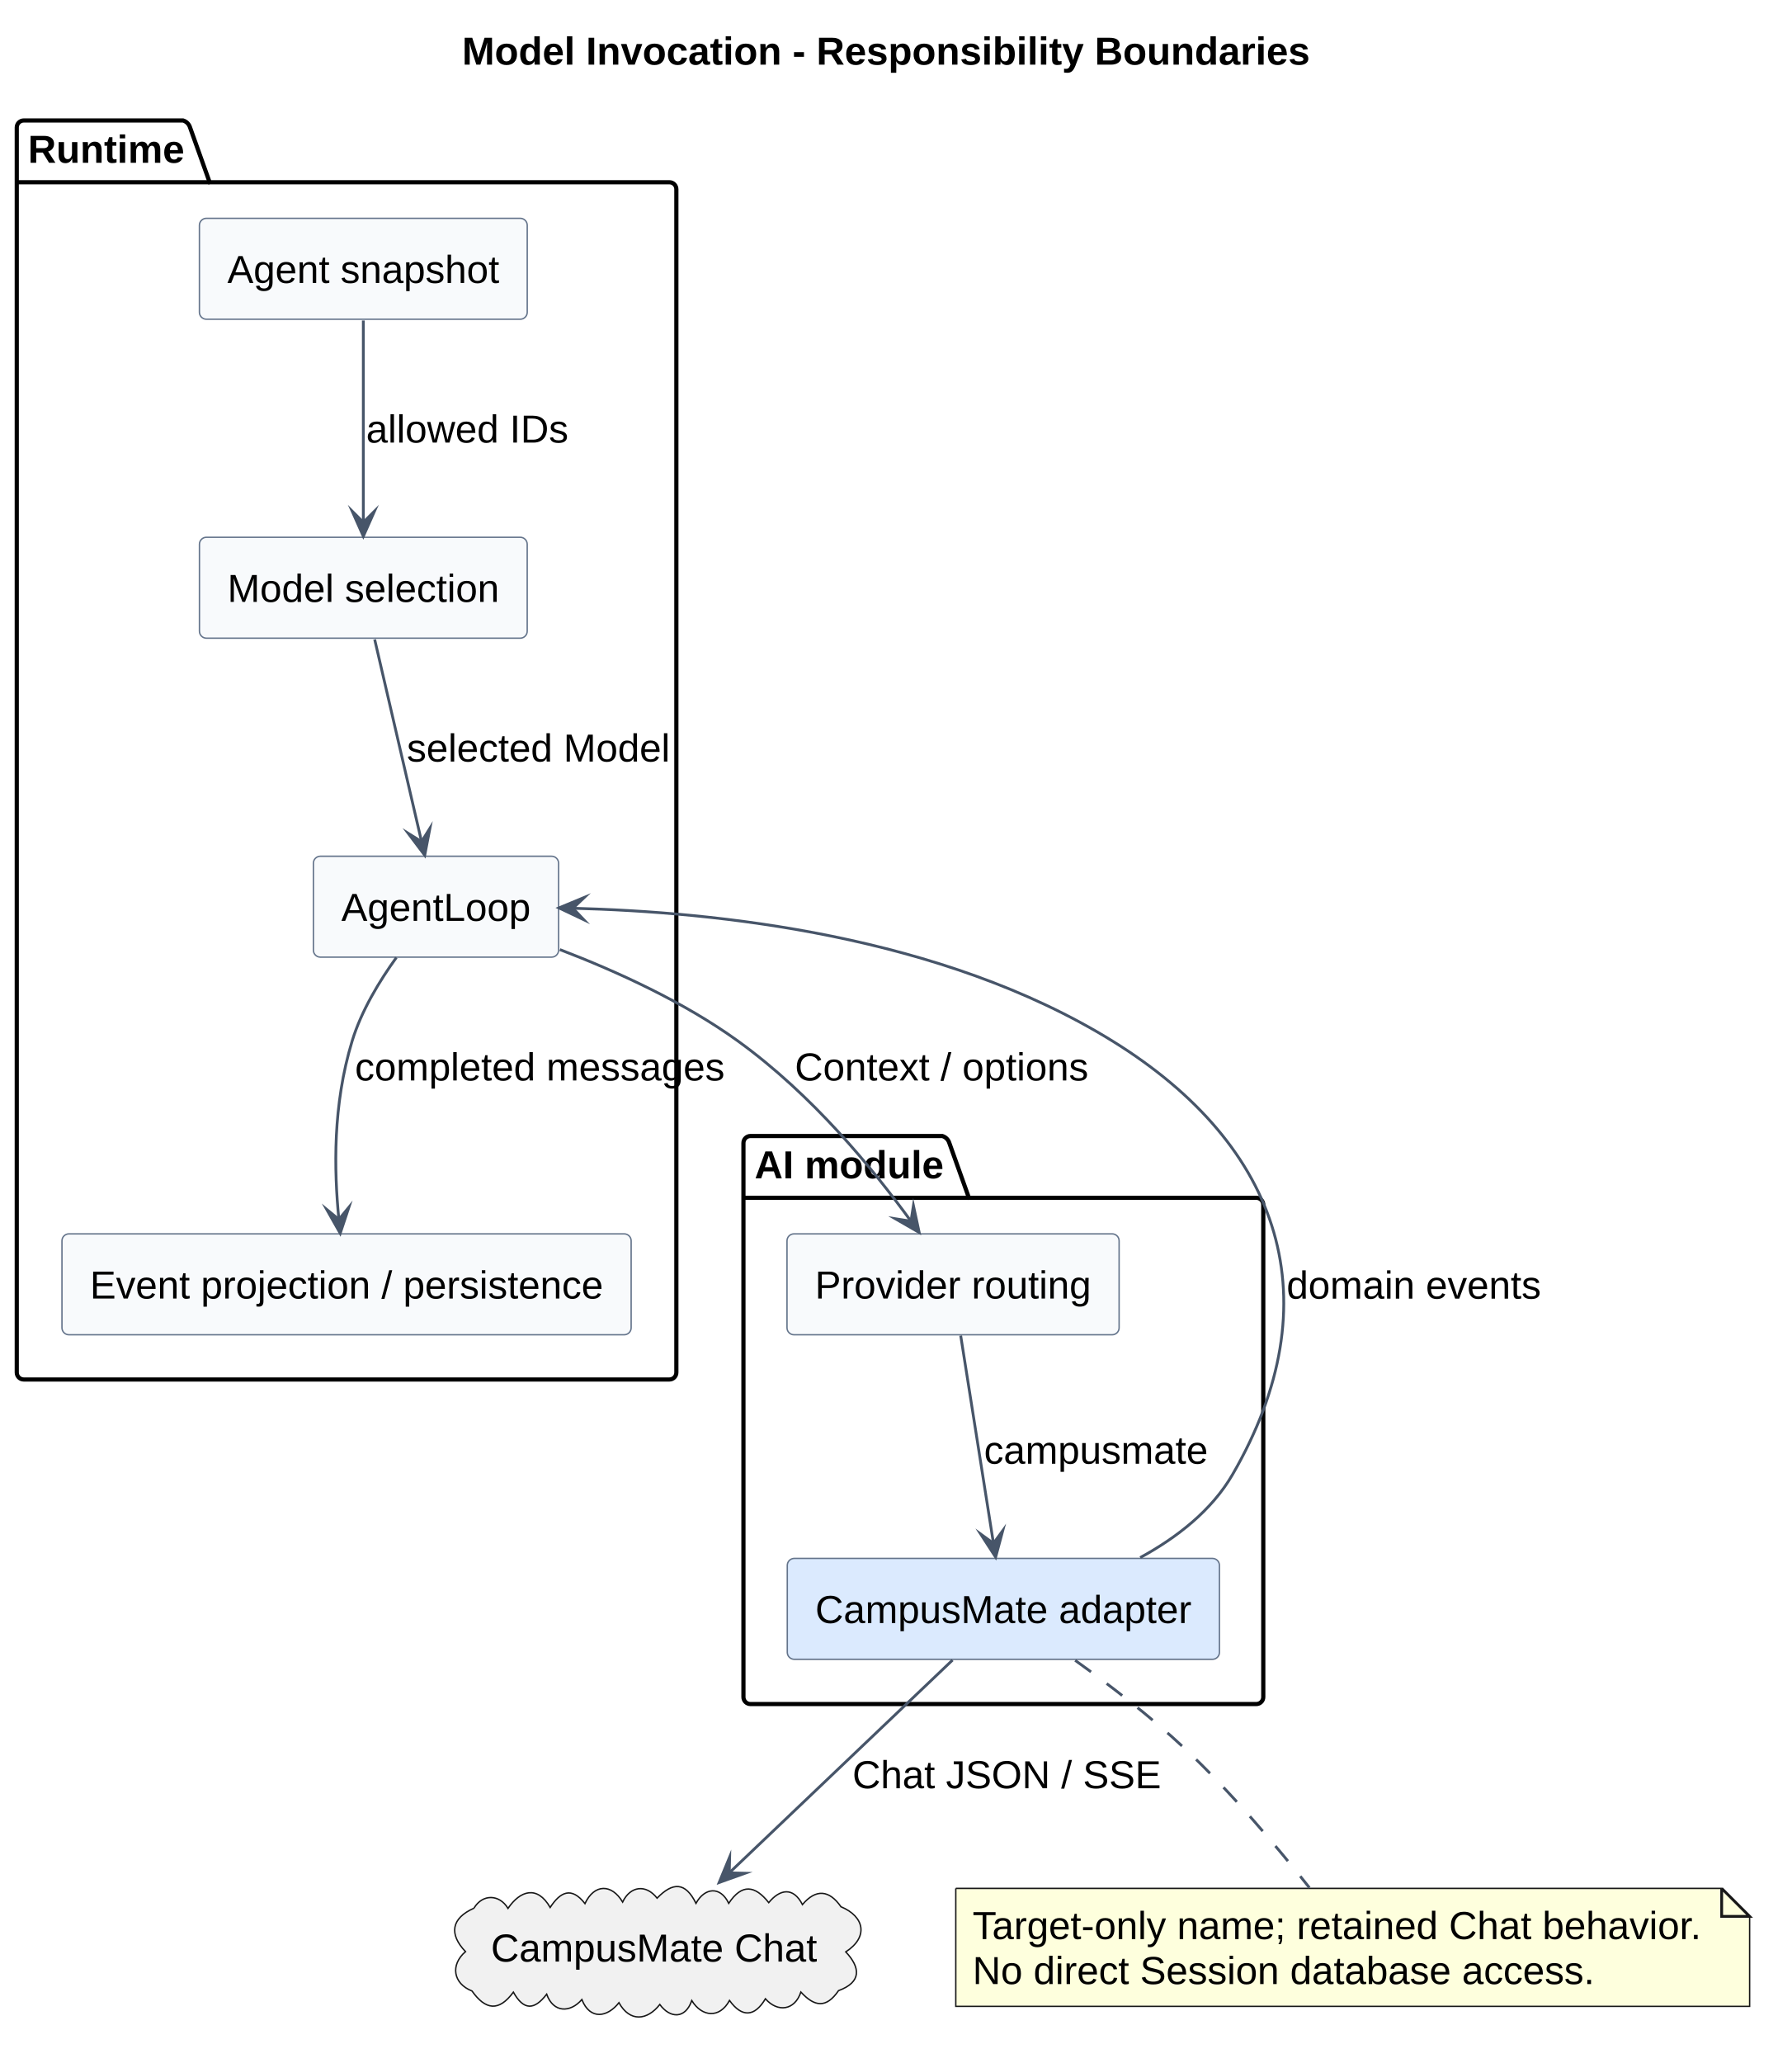
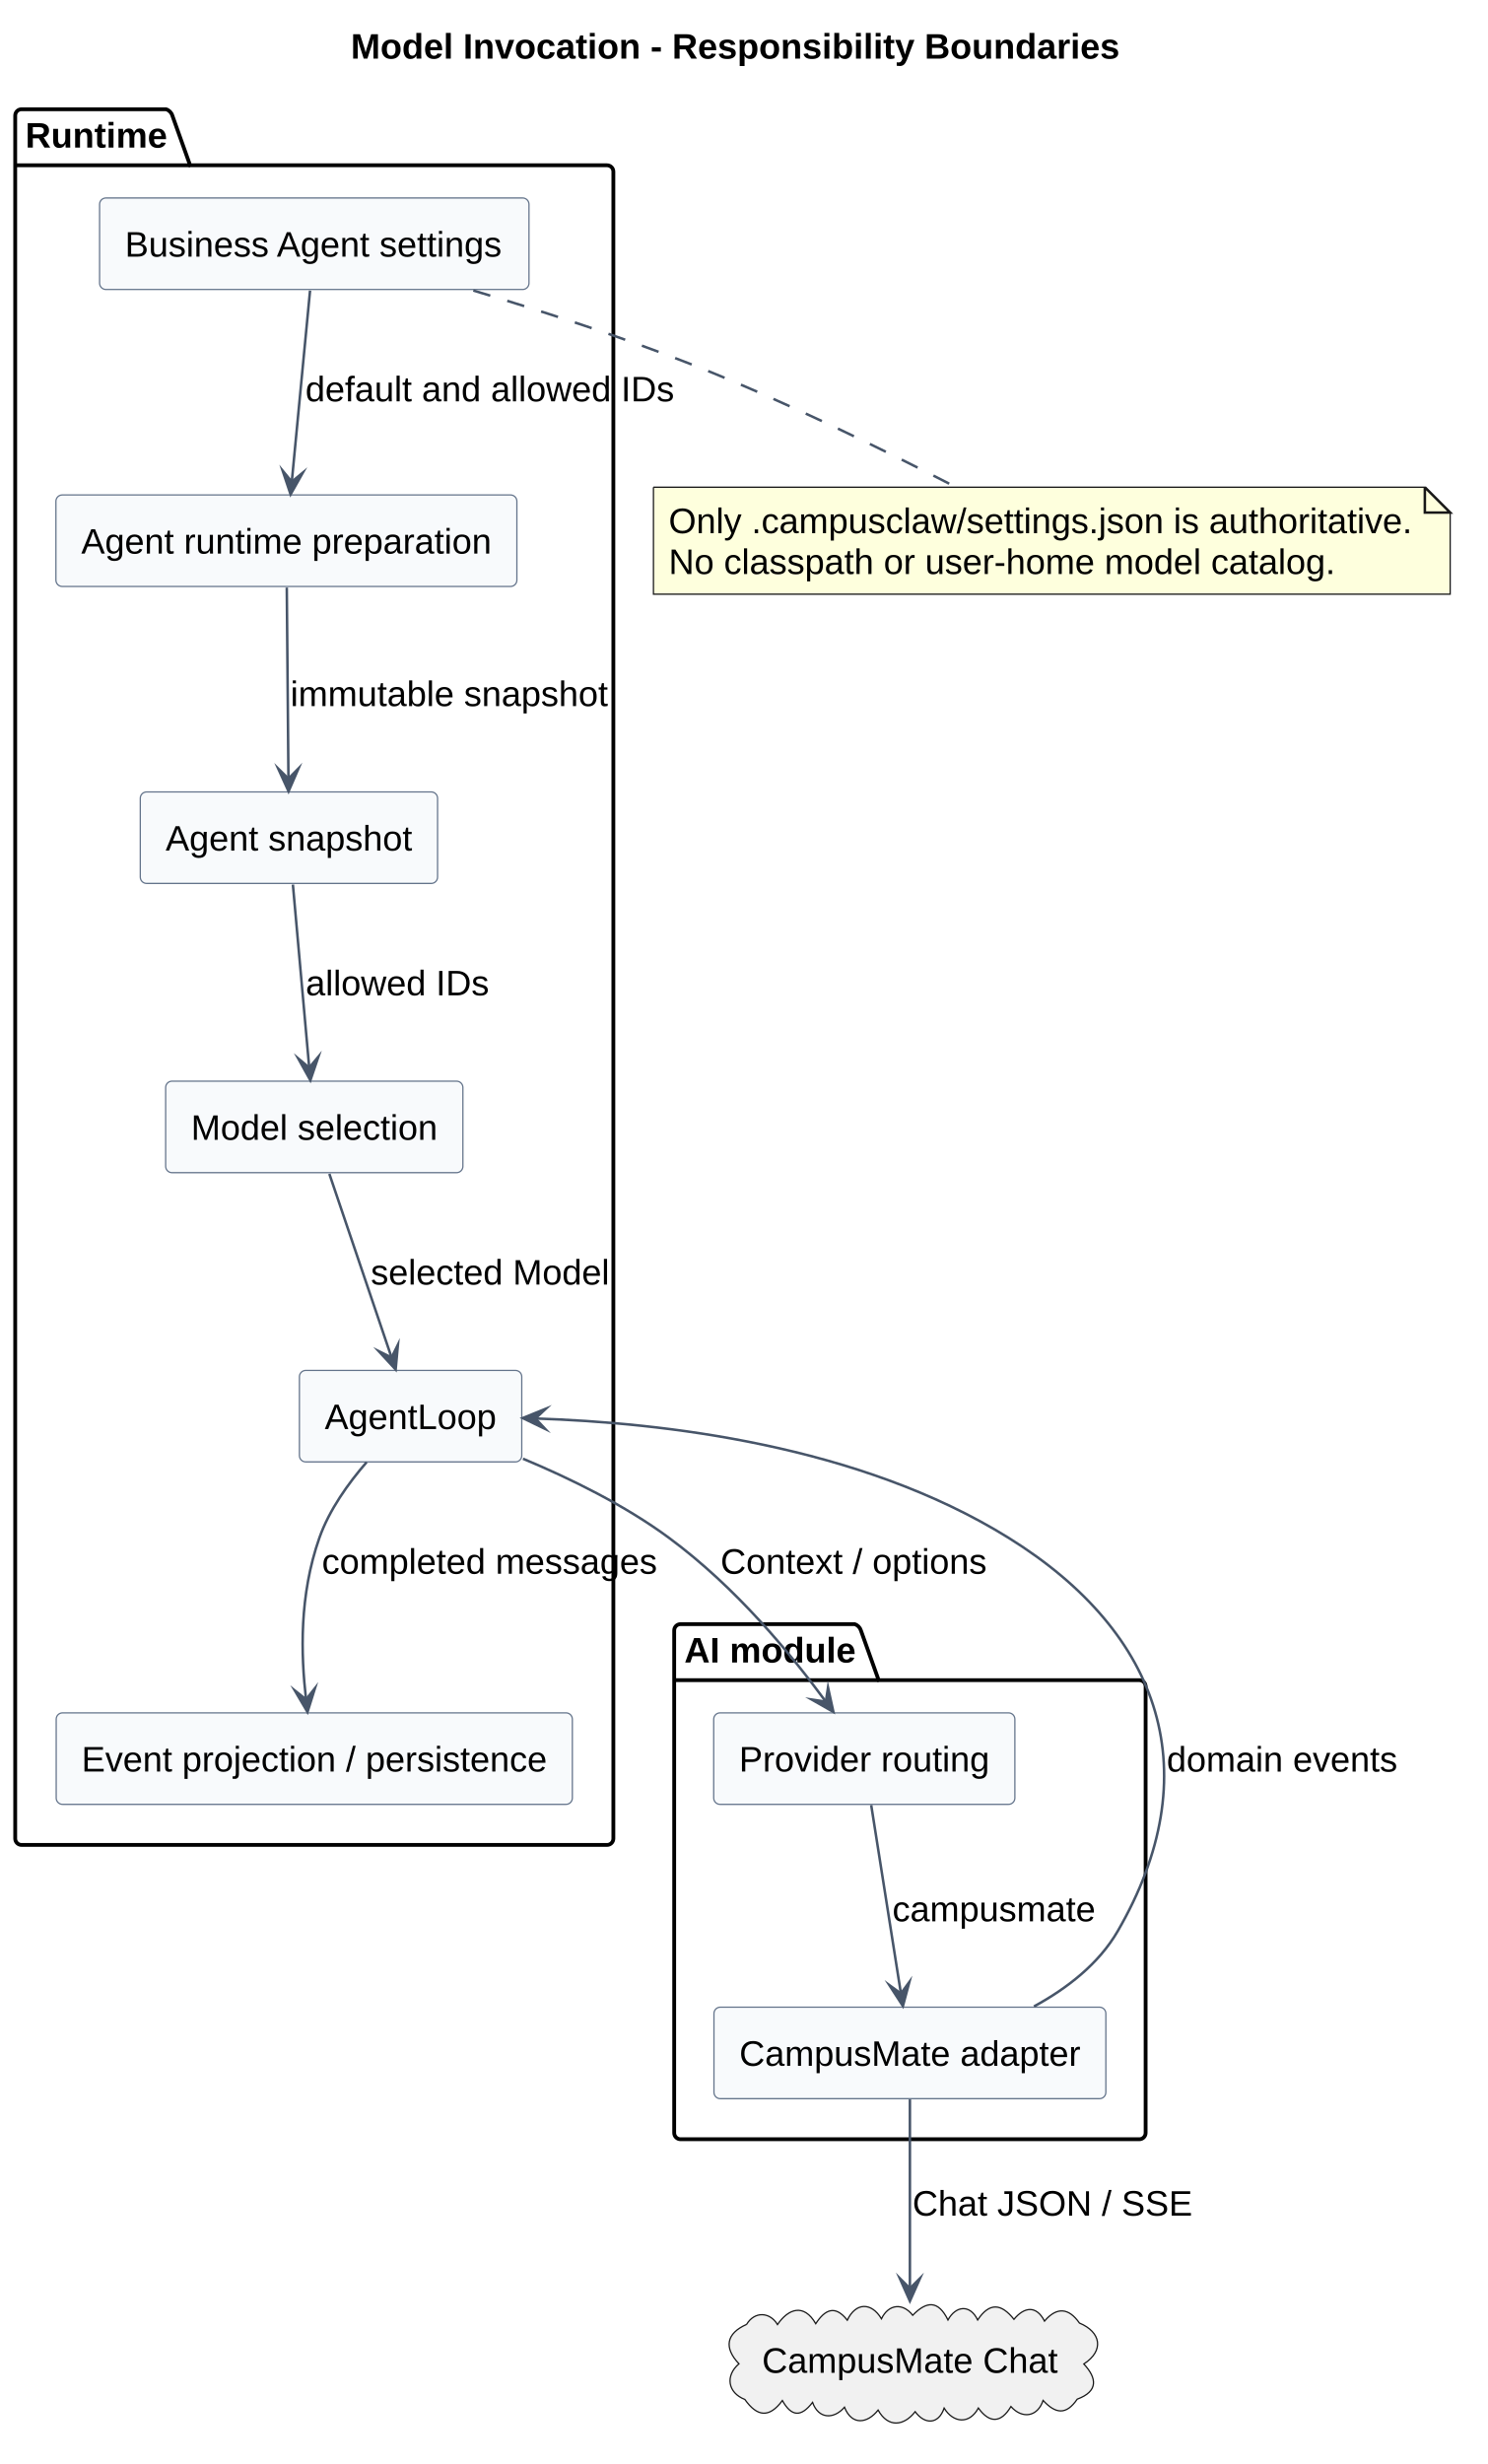
- <svg xmlns="http://www.w3.org/2000/svg" contentStyleType="text/css" data-diagram-type="DESCRIPTION" height="738px" preserveAspectRatio="none" style="width:641px;height:738px;background:#FFFFFF;" version="1.1" viewBox="0 0 641 738" width="641px" zoomAndPan="magnify">
+ <svg xmlns="http://www.w3.org/2000/svg" contentStyleType="text/css" data-diagram-type="DESCRIPTION" height="972px" preserveAspectRatio="none" style="width:587px;height:972px;background:#FFFFFF;" version="1.1" viewBox="0 0 587 972" width="587px" zoomAndPan="magnify">
  <defs />
  <g>
-     <g class="title" data-source-line="47">
-       <text fill="#000000" font-family="Arial" font-size="14" font-weight="700" lengthAdjust="spacing" textLength="303.365" x="165.324" y="23.132">Model Invocation - Responsibility Boundaries</text>
+     <g class="title" data-source-line="48">
+       <text fill="#000000" font-family="Arial" font-size="14" font-weight="700" lengthAdjust="spacing" textLength="303.365" x="138.403" y="23.132">Model Invocation - Responsibility Boundaries</text>
    </g>
-     <g class="cluster" data-qualified-name="Runtime" data-source-line="54" id="ent0001">
-       <path d="M8.5,43.099 L65.5,43.099 A3.75,3.75 0 0 1 68,45.599 L75,65.197 L239.5,65.197 A2.5,2.5 0 0 1 242,67.697 L242,490.989 A2.5,2.5 0 0 1 239.5,493.489 L8.5,493.489 A2.5,2.5 0 0 1 6,490.989 L6,45.599 A2.5,2.5 0 0 1 8.5,43.099" fill="none" style="stroke:#000000;stroke-width:1.5;" />
+     <g class="cluster" data-qualified-name="Runtime" data-source-line="55" id="ent0001">
+       <path d="M8.5,43.099 L65.5,43.099 A3.75,3.75 0 0 1 68,45.599 L75,65.197 L239.5,65.197 A2.5,2.5 0 0 1 242,67.697 L242,725.289 A2.5,2.5 0 0 1 239.5,727.789 L8.5,727.789 A2.5,2.5 0 0 1 6,725.289 L6,45.599 A2.5,2.5 0 0 1 8.5,43.099" fill="none" style="stroke:#000000;stroke-width:1.5;" />
      <line style="stroke:#000000;stroke-width:1.5;" x1="6" x2="75" y1="65.197" y2="65.197" />
      <text fill="#000000" font-family="Arial" font-size="14" font-weight="700" lengthAdjust="spacing" textLength="56" x="10" y="58.23">Runtime</text>
    </g>
-     <g class="cluster" data-qualified-name="AI module" data-source-line="60" id="ent0006">
-       <path d="M268.5,406.389 L337.169,406.389 A3.75,3.75 0 0 1 339.669,408.889 L346.669,428.487 L449.5,428.487 A2.5,2.5 0 0 1 452,430.987 L452,607.089 A2.5,2.5 0 0 1 449.5,609.589 L268.5,609.589 A2.5,2.5 0 0 1 266,607.089 L266,408.889 A2.5,2.5 0 0 1 268.5,406.389" fill="none" style="stroke:#000000;stroke-width:1.5;" />
-       <line style="stroke:#000000;stroke-width:1.5;" x1="266" x2="346.669" y1="428.487" y2="428.487" />
-       <text fill="#000000" font-family="Arial" font-size="14" font-weight="700" lengthAdjust="spacing" textLength="67.669" x="270" y="421.521">AI module</text>
+     <g class="cluster" data-qualified-name="AI module" data-source-line="63" id="ent0008">
+       <path d="M268.5,640.689 L337.169,640.689 A3.75,3.75 0 0 1 339.669,643.189 L346.669,662.787 L449.5,662.787 A2.5,2.5 0 0 1 452,665.287 L452,841.389 A2.5,2.5 0 0 1 449.5,843.889 L268.5,843.889 A2.5,2.5 0 0 1 266,841.389 L266,643.189 A2.5,2.5 0 0 1 268.5,640.689" fill="none" style="stroke:#000000;stroke-width:1.5;" />
+       <line style="stroke:#000000;stroke-width:1.5;" x1="266" x2="346.669" y1="662.787" y2="662.787" />
+       <text fill="#000000" font-family="Arial" font-size="14" font-weight="700" lengthAdjust="spacing" textLength="67.669" x="270" y="655.821">AI module</text>
    </g>
-     <g class="entity" data-qualified-name="Runtime.Snapshot" data-source-line="55" id="ent0002">
-       <rect fill="#F8FAFC" height="36.099" rx="2.5" ry="2.5" style="stroke:#64748B;stroke-width:0.5;" width="117.296" x="71.35" y="78.099" />
-       <text fill="#000000" font-family="Arial" font-size="14" lengthAdjust="spacing" textLength="97.296" x="81.35" y="101.231">Agent snapshot</text>
+     <g class="entity" data-qualified-name="Runtime.Settings" data-source-line="56" id="ent0002">
+       <rect fill="#F8FAFC" height="36.099" rx="2.5" ry="2.5" style="stroke:#64748B;stroke-width:0.5;" width="169.42" x="39.29" y="78.099" />
+       <text fill="#000000" font-family="Arial" font-size="14" lengthAdjust="spacing" textLength="149.42" x="49.29" y="101.231">Business Agent settings</text>
    </g>
-     <g class="entity" data-qualified-name="Runtime.Selection" data-source-line="56" id="ent0003">
-       <rect fill="#F8FAFC" height="36.099" rx="2.5" ry="2.5" style="stroke:#64748B;stroke-width:0.5;" width="117.275" x="71.36" y="192.199" />
-       <text fill="#000000" font-family="Arial" font-size="14" lengthAdjust="spacing" textLength="97.275" x="81.36" y="215.331">Model selection</text>
+     <g class="entity" data-qualified-name="Runtime.Preparation" data-source-line="57" id="ent0003">
+       <rect fill="#F8FAFC" height="36.099" rx="2.5" ry="2.5" style="stroke:#64748B;stroke-width:0.5;" width="181.875" x="22.06" y="195.249" />
+       <text fill="#000000" font-family="Arial" font-size="14" lengthAdjust="spacing" textLength="161.875" x="32.06" y="218.381">Agent runtime preparation</text>
    </g>
-     <g class="entity" data-qualified-name="Runtime.Loop" data-source-line="57" id="ent0004">
-       <rect fill="#F8FAFC" height="36.099" rx="2.5" ry="2.5" style="stroke:#64748B;stroke-width:0.5;" width="87.731" x="112.13" y="306.299" />
-       <text fill="#000000" font-family="Arial" font-size="14" lengthAdjust="spacing" textLength="67.731" x="122.13" y="329.43">AgentLoop</text>
+     <g class="entity" data-qualified-name="Runtime.Snapshot" data-source-line="58" id="ent0004">
+       <rect fill="#F8FAFC" height="36.099" rx="2.5" ry="2.5" style="stroke:#64748B;stroke-width:0.5;" width="117.296" x="55.35" y="312.399" />
+       <text fill="#000000" font-family="Arial" font-size="14" lengthAdjust="spacing" textLength="97.296" x="65.35" y="335.531">Agent snapshot</text>
    </g>
-     <g class="entity" data-qualified-name="Runtime.Persistence" data-source-line="58" id="ent0005">
-       <rect fill="#F8FAFC" height="36.099" rx="2.5" ry="2.5" style="stroke:#64748B;stroke-width:0.5;" width="203.654" x="22.17" y="441.389" />
-       <text fill="#000000" font-family="Arial" font-size="14" lengthAdjust="spacing" textLength="183.654" x="32.17" y="464.521">Event projection / persistence</text>
+     <g class="entity" data-qualified-name="Runtime.Selection" data-source-line="59" id="ent0005">
+       <rect fill="#F8FAFC" height="36.099" rx="2.5" ry="2.5" style="stroke:#64748B;stroke-width:0.5;" width="117.275" x="65.36" y="426.499" />
+       <text fill="#000000" font-family="Arial" font-size="14" lengthAdjust="spacing" textLength="97.275" x="75.36" y="449.63">Model selection</text>
    </g>
-     <g class="entity" data-qualified-name="AI module.Routing" data-source-line="61" id="ent0007">
-       <rect fill="#F8FAFC" height="36.099" rx="2.5" ry="2.5" style="stroke:#64748B;stroke-width:0.5;" width="118.827" x="281.59" y="441.389" />
-       <text fill="#000000" font-family="Arial" font-size="14" lengthAdjust="spacing" textLength="98.827" x="291.59" y="464.521">Provider routing</text>
+     <g class="entity" data-qualified-name="Runtime.Loop" data-source-line="60" id="ent0006">
+       <rect fill="#F8FAFC" height="36.099" rx="2.5" ry="2.5" style="stroke:#64748B;stroke-width:0.5;" width="87.731" x="118.13" y="540.599" />
+       <text fill="#000000" font-family="Arial" font-size="14" lengthAdjust="spacing" textLength="67.731" x="128.13" y="563.731">AgentLoop</text>
    </g>
-     <g class="entity" data-qualified-name="AI module.Provider" data-source-line="62" id="ent0008">
-       <rect fill="#DBEAFE" height="36.099" rx="2.5" ry="2.5" style="stroke:#64748B;stroke-width:0.5;" width="154.627" x="281.69" y="557.489" />
-       <text fill="#000000" font-family="Arial" font-size="14" lengthAdjust="spacing" textLength="134.627" x="291.69" y="580.62">CampusMate adapter</text>
+     <g class="entity" data-qualified-name="Runtime.Persistence" data-source-line="61" id="ent0007">
+       <rect fill="#F8FAFC" height="36.099" rx="2.5" ry="2.5" style="stroke:#64748B;stroke-width:0.5;" width="203.654" x="22.17" y="675.689" />
+       <text fill="#000000" font-family="Arial" font-size="14" lengthAdjust="spacing" textLength="183.654" x="32.17" y="698.821">Event projection / persistence</text>
    </g>
-     <g class="entity" data-qualified-name="Mate" data-source-line="64" id="ent0009">
-       <path d="M169.569,682.63 C172.672,677.418 178.709,677.611 181.762,682.689 C186.08,676.349 192.208,674.275 196.85,682.351 C200.431,676.879 204.416,674.712 209.297,680.971 C212.649,673.855 218.859,673.837 222.774,680.416 C225.528,674.658 231.132,673.94 235.108,679.026 C240.704,673.254 245.228,673.145 249.02,680.884 C252.056,675.309 257.694,674.527 260.737,680.876 C265.441,673.783 270.119,674.411 275.055,680.627 C279.012,675.808 283.809,674.887 287.114,681.325 C291.959,675.603 296.709,676.095 300.894,682.1 C309.361,685.611 310.805,692.958 302.619,698.249 C307.866,703.863 308.358,709.056 300.019,712.124 C295.596,718.582 291.41,717.875 286.554,712.623 C284.363,719.221 278.255,720.009 273.865,715.033 C270.01,721.541 265.463,721.804 261.018,715.631 C257.447,722.214 251.121,721.513 247.512,715.672 C245.229,722.286 239.782,722.125 236.077,717.065 C231.618,722.79 225.364,723.488 221.458,716.433 C217.388,721.597 211.18,722.814 208.188,715.305 C204.043,720.091 197.994,720.116 195.594,713.394 C191.153,719.191 187.36,719.231 183.682,712.659 C178.481,719.743 173.695,719.038 168.884,712.242 C162.076,709.572 161.083,702.861 166.555,698.159 C160.543,691.854 161.497,686.201 169.569,682.63" fill="#F1F1F1" style="stroke:#181818;stroke-width:0.5;" />
-       <text fill="#000000" font-family="Arial" font-size="14" lengthAdjust="spacing" textLength="116.717" x="175.64" y="701.721">CampusMate Chat</text>
+     <g class="entity" data-qualified-name="AI module.Routing" data-source-line="64" id="ent0009">
+       <rect fill="#F8FAFC" height="36.099" rx="2.5" ry="2.5" style="stroke:#64748B;stroke-width:0.5;" width="118.827" x="281.59" y="675.689" />
+       <text fill="#000000" font-family="Arial" font-size="14" lengthAdjust="spacing" textLength="98.827" x="291.59" y="698.821">Provider routing</text>
    </g>
-     <g class="entity" data-qualified-name="GMN17" data-source-line="73" id="ent0018">
-       <path d="M341.98,675.539 L341.98,717.736 L626.013,717.736 L626.013,685.539 L616.013,675.539 L341.98,675.539" fill="#FEFFDD" style="stroke:#181818;stroke-width:0.5;" />
-       <path d="M616.013,675.539 L616.013,685.539 L626.013,685.539 L616.013,675.539" fill="#FEFFDD" style="stroke:#181818;stroke-width:1;" />
-       <text fill="#000000" font-family="Arial" font-size="14" lengthAdjust="spacing" textLength="263.033" x="347.98" y="693.67">Target-only name; retained Chat behavior.</text>
-       <text fill="#000000" font-family="Arial" font-size="14" lengthAdjust="spacing" textLength="222.565" x="347.98" y="709.769">No direct Session database access.</text>
+     <g class="entity" data-qualified-name="AI module.Provider" data-source-line="65" id="ent0010">
+       <rect fill="#F8FAFC" height="36.099" rx="2.5" ry="2.5" style="stroke:#64748B;stroke-width:0.5;" width="154.627" x="281.69" y="791.789" />
+       <text fill="#000000" font-family="Arial" font-size="14" lengthAdjust="spacing" textLength="134.627" x="291.69" y="814.92">CampusMate adapter</text>
    </g>
-     <g class="link" data-entity-1="ent0002" data-entity-2="ent0003" data-link-type="dependency" data-source-line="65" id="lnk10">
-       <path d="M130,114.659 C130,135.719 130,165.849 130,186.849" fill="none" id="Snapshot-to-Selection" style="stroke:#475569;stroke-width:1;" />
-       <polygon fill="#475569" points="130,191.849,134,182.849,130,186.849,126,182.849,130,191.849" style="stroke:#475569;stroke-width:1;stroke-linejoin:miter;stroke-miterlimit:10;" />
-       <text fill="#000000" font-family="Arial" font-size="14" lengthAdjust="spacing" textLength="72.365" x="131" y="158.331">allowed IDs</text>
+     <g class="entity" data-qualified-name="Mate" data-source-line="67" id="ent0011">
+       <path d="M294.569,916.93 C297.672,911.718 303.709,911.911 306.762,916.989 C311.08,910.649 317.208,908.575 321.85,916.651 C325.431,911.179 329.416,909.012 334.297,915.271 C337.649,908.155 343.859,908.137 347.774,914.716 C350.528,908.958 356.132,908.24 360.108,913.326 C365.704,907.554 370.228,907.445 374.02,915.184 C377.056,909.61 382.694,908.827 385.737,915.177 C390.441,908.083 395.119,908.711 400.055,914.927 C404.012,910.108 408.809,909.187 412.114,915.625 C416.959,909.903 421.709,910.395 425.894,916.4 C434.361,919.912 435.805,927.258 427.619,932.549 C432.866,938.163 433.358,943.356 425.019,946.424 C420.596,952.882 416.41,952.175 411.554,946.923 C409.363,953.521 403.255,954.309 398.865,949.333 C395.01,955.841 390.463,956.104 386.018,949.931 C382.447,956.514 376.121,955.813 372.512,949.972 C370.229,956.586 364.782,956.425 361.077,951.365 C356.618,957.091 350.364,957.788 346.458,950.733 C342.388,955.898 336.18,957.114 333.188,949.605 C329.043,954.39 322.994,954.416 320.594,947.694 C316.152,953.491 312.36,953.53 308.682,946.959 C303.481,954.043 298.695,953.338 293.884,946.542 C287.076,943.872 286.083,937.161 291.555,932.459 C285.543,926.154 286.497,920.501 294.569,916.93" fill="#F1F1F1" style="stroke:#181818;stroke-width:0.5;" />
+       <text fill="#000000" font-family="Arial" font-size="14" lengthAdjust="spacing" textLength="116.717" x="300.64" y="936.02">CampusMate Chat</text>
    </g>
-     <g class="link" data-entity-1="ent0003" data-entity-2="ent0004" data-link-type="dependency" data-source-line="66" id="lnk11">
-       <path d="M134.06,228.759 C138.95,249.819 145.958,280.078 150.838,301.078" fill="none" id="Selection-to-Loop" style="stroke:#475569;stroke-width:1;" />
-       <polygon fill="#475569" points="151.97,305.949,153.829,296.277,150.838,301.078,146.037,298.088,151.97,305.949" style="stroke:#475569;stroke-width:1;stroke-linejoin:miter;stroke-miterlimit:10;" />
-       <text fill="#000000" font-family="Arial" font-size="14" lengthAdjust="spacing" textLength="94.165" x="145.56" y="272.43">selected Model</text>
+     <g class="entity" data-qualified-name="GMN21" data-source-line="78" id="ent0022">
+       <path d="M257.82,192.199 L257.82,234.396 L572.171,234.396 L572.171,202.199 L562.171,192.199 L257.82,192.199" fill="#FEFFDD" style="stroke:#181818;stroke-width:0.5;" />
+       <path d="M562.171,192.199 L562.171,202.199 L572.171,202.199 L562.171,192.199" fill="#FEFFDD" style="stroke:#181818;stroke-width:1;" />
+       <text fill="#000000" font-family="Arial" font-size="14" lengthAdjust="spacing" textLength="293.351" x="263.82" y="210.331">Only .campusclaw/settings.json is authoritative.</text>
+       <text fill="#000000" font-family="Arial" font-size="14" lengthAdjust="spacing" textLength="263.019" x="263.82" y="226.429">No classpath or user-home model catalog.</text>
    </g>
-     <g class="link" data-entity-1="ent0004" data-entity-2="ent0007" data-link-type="dependency" data-source-line="67" id="lnk12">
-       <path d="M200.32,339.699 C220.79,347.529 244.77,358.499 264,372.389 C290.81,391.769 312.104,417.879 325.944,436.859" fill="none" id="Loop-to-Routing" style="stroke:#475569;stroke-width:1;" />
-       <polygon fill="#475569" points="328.89,440.899,326.819,431.27,325.944,436.859,320.355,435.983,328.89,440.899" style="stroke:#475569;stroke-width:1;stroke-linejoin:miter;stroke-miterlimit:10;" />
-       <text fill="#000000" font-family="Arial" font-size="14" lengthAdjust="spacing" textLength="105.061" x="284.37" y="386.521">Context / options</text>
+     <g class="link" data-entity-1="ent0002" data-entity-2="ent0003" data-link-type="dependency" data-source-line="68" id="lnk12">
+       <path d="M122.33,114.639 C120.25,136.409 117.195,168.371 115.126,190.041" fill="none" id="Settings-to-Preparation" style="stroke:#475569;stroke-width:1;" />
+       <polygon fill="#475569" points="114.65,195.019,119.488,186.44,115.126,190.041,111.524,185.679,114.65,195.019" style="stroke:#475569;stroke-width:1;stroke-linejoin:miter;stroke-miterlimit:10;" />
+       <text fill="#000000" font-family="Arial" font-size="14" lengthAdjust="spacing" textLength="145.537" x="120.49" y="158.331">default and allowed IDs</text>
    </g>
-     <g class="link" data-entity-1="ent0007" data-entity-2="ent0008" data-link-type="dependency" data-source-line="68" id="lnk13">
-       <path d="M343.73,477.769 C347.12,499.219 352.072,530.59 355.462,552.11" fill="none" id="Routing-to-Provider" style="stroke:#475569;stroke-width:1;" />
-       <polygon fill="#475569" points="356.24,557.049,358.791,547.536,355.462,552.11,350.888,548.781,356.24,557.049" style="stroke:#475569;stroke-width:1;stroke-linejoin:miter;stroke-miterlimit:10;" />
-       <text fill="#000000" font-family="Arial" font-size="14" lengthAdjust="spacing" textLength="80.144" x="352.08" y="523.62">campusmate</text>
+     <g class="link" data-entity-1="ent0003" data-entity-2="ent0004" data-link-type="dependency" data-source-line="69" id="lnk13">
+       <path d="M113.15,231.789 C113.34,253.559 113.616,285.499 113.806,307.169" fill="none" id="Preparation-to-Snapshot" style="stroke:#475569;stroke-width:1;" />
+       <polygon fill="#475569" points="113.85,312.169,117.771,303.134,113.806,307.169,109.771,303.204,113.85,312.169" style="stroke:#475569;stroke-width:1;stroke-linejoin:miter;stroke-miterlimit:10;" />
+       <text fill="#000000" font-family="Arial" font-size="14" lengthAdjust="spacing" textLength="125.289" x="114.59" y="278.531">immutable snapshot</text>
    </g>
-     <g class="link" data-entity-1="ent0008" data-entity-2="ent0009" data-link-type="dependency" data-source-line="69" id="lnk14">
-       <path d="M340.82,593.859 C318.75,614.889 285.1,646.949 260.93,669.98" fill="none" id="Provider-to-Mate" style="stroke:#475569;stroke-width:1;" />
-       <polygon fill="#475569" points="257.31,673.429,266.585,670.116,260.93,669.98,261.067,664.324,257.31,673.429" style="stroke:#475569;stroke-width:1;stroke-linejoin:miter;stroke-miterlimit:10;" />
-       <text fill="#000000" font-family="Arial" font-size="14" lengthAdjust="spacing" textLength="110.482" x="304.98" y="639.721">Chat JSON / SSE</text>
+     <g class="link" data-entity-1="ent0004" data-entity-2="ent0005" data-link-type="dependency" data-source-line="70" id="lnk14">
+       <path d="M115.56,348.959 C117.44,370.019 120.124,400.168 122.004,421.168" fill="none" id="Snapshot-to-Selection" style="stroke:#475569;stroke-width:1;" />
+       <polygon fill="#475569" points="122.45,426.149,125.632,416.828,122.004,421.168,117.663,417.541,122.45,426.149" style="stroke:#475569;stroke-width:1;stroke-linejoin:miter;stroke-miterlimit:10;" />
+       <text fill="#000000" font-family="Arial" font-size="14" lengthAdjust="spacing" textLength="72.365" x="120.6" y="392.63">allowed IDs</text>
    </g>
-     <g class="link" data-entity-1="ent0008" data-entity-2="ent0004" data-link-type="dependency" data-source-line="70" id="lnk15">
-       <path d="M407.95,557.209 C420.99,550.099 433.51,540.419 441,527.489 C476.85,465.589 458.85,409.999 398,372.389 C336.65,334.479 256.218,326.216 204.988,324.916" fill="none" id="Provider-to-Loop" style="stroke:#475569;stroke-width:1;" />
-       <polygon fill="#475569" points="199.99,324.789,208.886,329.016,204.988,324.916,209.089,321.018,199.99,324.789" style="stroke:#475569;stroke-width:1;stroke-linejoin:miter;stroke-miterlimit:10;" />
-       <text fill="#000000" font-family="Arial" font-size="14" lengthAdjust="spacing" textLength="91.055" x="460.33" y="464.57">domain events</text>
+     <g class="link" data-entity-1="ent0005" data-entity-2="ent0006" data-link-type="dependency" data-source-line="71" id="lnk15">
+       <path d="M129.94,463.059 C137.08,484.119 147.375,514.513 154.494,535.513" fill="none" id="Selection-to-Loop" style="stroke:#475569;stroke-width:1;" />
+       <polygon fill="#475569" points="156.1,540.249,156.998,530.441,154.494,535.513,149.422,533.01,156.1,540.249" style="stroke:#475569;stroke-width:1;stroke-linejoin:miter;stroke-miterlimit:10;" />
+       <text fill="#000000" font-family="Arial" font-size="14" lengthAdjust="spacing" textLength="94.165" x="146.28" y="506.731">selected Model</text>
    </g>
-     <g class="link" data-entity-1="ent0004" data-entity-2="ent0005" data-link-type="dependency" data-source-line="71" id="lnk16">
-       <path d="M141.83,342.519 C135.74,350.979 129.27,361.639 126,372.389 C119,395.409 119.526,418.532 121.246,436.222" fill="none" id="Loop-to-Persistence" style="stroke:#475569;stroke-width:1;" />
-       <polygon fill="#475569" points="121.73,441.199,124.84,431.854,121.246,436.222,116.878,432.628,121.73,441.199" style="stroke:#475569;stroke-width:1;stroke-linejoin:miter;stroke-miterlimit:10;" />
-       <text fill="#000000" font-family="Arial" font-size="14" lengthAdjust="spacing" textLength="132.289" x="127" y="386.521">completed messages</text>
+     <g class="link" data-entity-1="ent0006" data-entity-2="ent0009" data-link-type="dependency" data-source-line="72" id="lnk16">
+       <path d="M206.35,575.439 C225.1,583.269 246.59,593.829 264,606.689 C290.6,626.359 311.935,652.392 325.845,671.282" fill="none" id="Loop-to-Routing" style="stroke:#475569;stroke-width:1;" />
+       <polygon fill="#475569" points="328.81,675.309,326.694,665.69,325.845,671.282,320.252,670.433,328.81,675.309" style="stroke:#475569;stroke-width:1;stroke-linejoin:miter;stroke-miterlimit:10;" />
+       <text fill="#000000" font-family="Arial" font-size="14" lengthAdjust="spacing" textLength="105.061" x="284.26" y="620.821">Context / options</text>
    </g>
-     <g class="link" data-entity-1="ent0008" data-entity-2="ent0018" data-link-type="association" data-source-line="73" id="lnk19">
-       <path d="M384.7,593.969 C397.09,602.849 411.85,614.169 424,625.589 C440.45,641.059 456.98,660.729 468.51,675.299" fill="none" id="Provider-GMN17" style="stroke:#475569;stroke-width:1;stroke-dasharray:7,7;" />
+     <g class="link" data-entity-1="ent0009" data-entity-2="ent0010" data-link-type="dependency" data-source-line="73" id="lnk17">
+       <path d="M343.73,712.069 C347.12,733.519 352.072,764.889 355.462,786.409" fill="none" id="Routing-to-Provider" style="stroke:#475569;stroke-width:1;" />
+       <polygon fill="#475569" points="356.24,791.349,358.791,781.836,355.462,786.409,350.888,783.081,356.24,791.349" style="stroke:#475569;stroke-width:1;stroke-linejoin:miter;stroke-miterlimit:10;" />
+       <text fill="#000000" font-family="Arial" font-size="14" lengthAdjust="spacing" textLength="80.144" x="352.08" y="757.92">campusmate</text>
+     </g>
+     <g class="link" data-entity-1="ent0010" data-entity-2="ent0011" data-link-type="dependency" data-source-line="74" id="lnk18">
+       <path d="M359,828.159 C359,849.189 359,879.699 359,902.729" fill="none" id="Provider-to-Mate" style="stroke:#475569;stroke-width:1;" />
+       <polygon fill="#475569" points="359,907.729,363,898.729,359,902.729,355,898.729,359,907.729" style="stroke:#475569;stroke-width:1;stroke-linejoin:miter;stroke-miterlimit:10;" />
+       <text fill="#000000" font-family="Arial" font-size="14" lengthAdjust="spacing" textLength="110.482" x="360" y="874.02">Chat JSON / SSE</text>
+     </g>
+     <g class="link" data-entity-1="ent0010" data-entity-2="ent0006" data-link-type="dependency" data-source-line="75" id="lnk19">
+       <path d="M407.95,791.509 C420.99,784.399 433.51,774.719 441,761.789 C476.85,699.889 458.76,644.449 398,606.689 C338.74,569.869 261.357,561.235 211.247,559.565" fill="none" id="Provider-to-Loop" style="stroke:#475569;stroke-width:1;" />
+       <polygon fill="#475569" points="206.25,559.399,215.112,563.696,211.247,559.565,215.378,555.701,206.25,559.399" style="stroke:#475569;stroke-width:1;stroke-linejoin:miter;stroke-miterlimit:10;" />
+       <text fill="#000000" font-family="Arial" font-size="14" lengthAdjust="spacing" textLength="91.055" x="460.31" y="698.87">domain events</text>
+     </g>
+     <g class="link" data-entity-1="ent0006" data-entity-2="ent0007" data-link-type="dependency" data-source-line="76" id="lnk20">
+       <path d="M144.65,576.799 C137.45,585.089 129.89,595.629 126,606.689 C118.02,629.389 118.71,652.601 120.75,670.391" fill="none" id="Loop-to-Persistence" style="stroke:#475569;stroke-width:1;" />
+       <polygon fill="#475569" points="121.32,675.359,124.269,665.962,120.75,670.391,116.321,666.873,121.32,675.359" style="stroke:#475569;stroke-width:1;stroke-linejoin:miter;stroke-miterlimit:10;" />
+       <text fill="#000000" font-family="Arial" font-size="14" lengthAdjust="spacing" textLength="132.289" x="127" y="620.821">completed messages</text>
+     </g>
+     <g class="link" data-entity-1="ent0002" data-entity-2="ent0022" data-link-type="association" data-source-line="78" id="lnk23">
+       <path d="M186.74,114.599 C213.89,122.719 245.83,133.049 274,144.199 C309.51,158.259 348.52,177.399 376.48,191.809" fill="none" id="Settings-GMN21" style="stroke:#475569;stroke-width:1;stroke-dasharray:7,7;" />
    </g>
  </g>
</svg>
